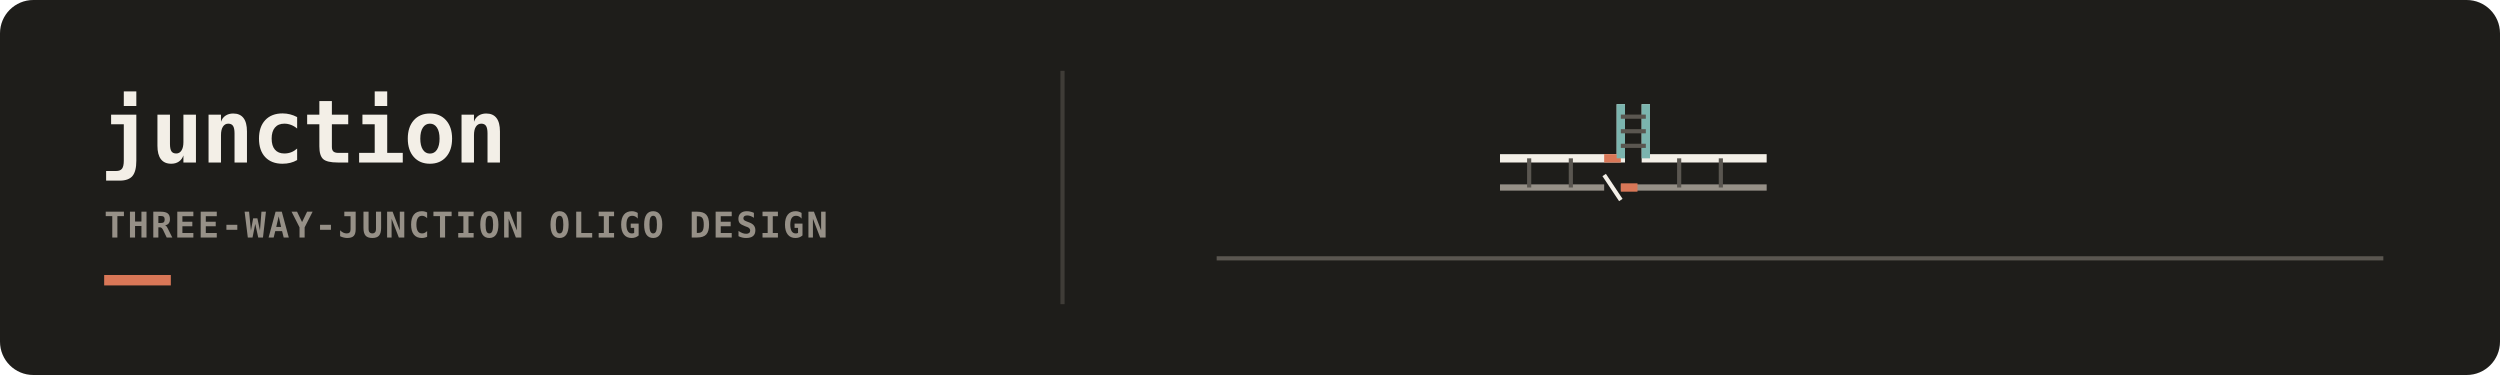
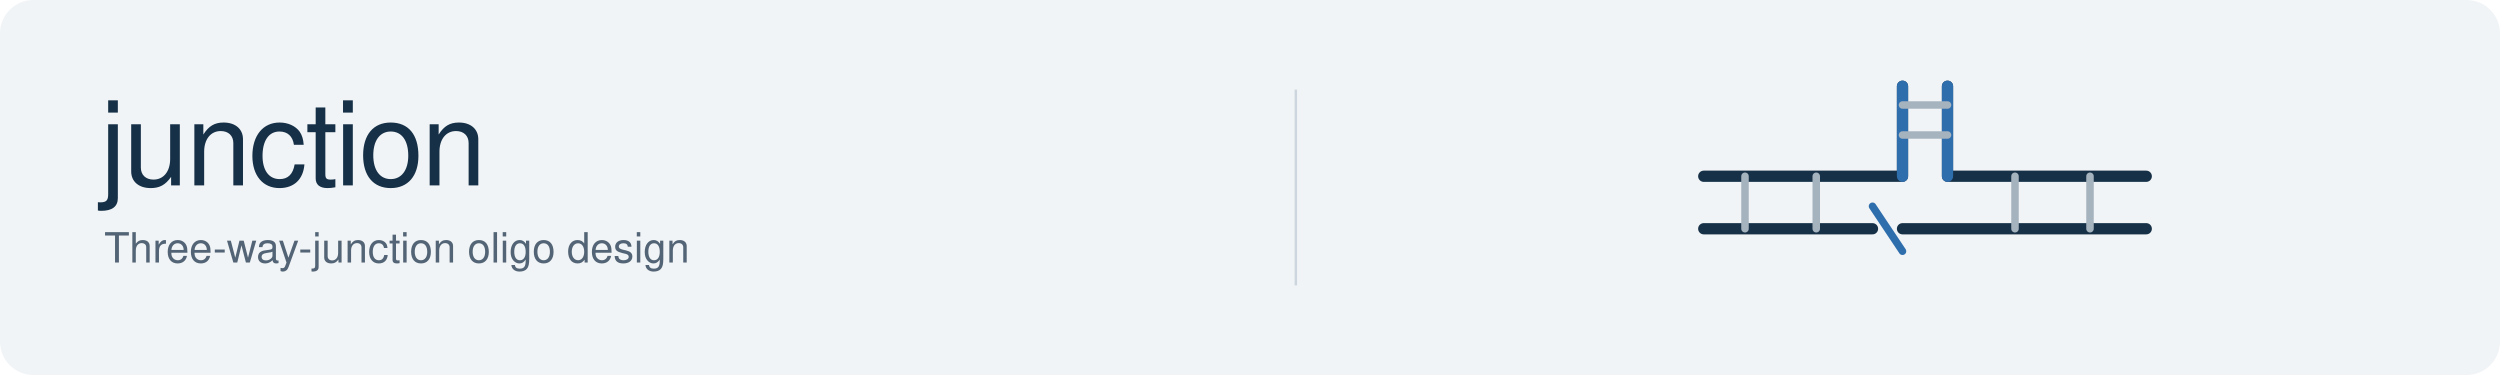
<svg xmlns="http://www.w3.org/2000/svg" width="1200" height="180" viewBox="0 0 1200 180" fill="none" role="img" aria-labelledby="junction-banner-title junction-banner-description" shape-rendering="geometricPrecision">
-   <rect width="1200" height="180" rx="16" fill="#1E1D1A" />
-   <g font-family="Menlo, Monaco, Consolas, monospace">
-     <text x="48" y="78" fill="#F3EFE7" font-size="42" font-weight="700" letter-spacing="-1">junction</text>
-     <text x="50" y="114" fill="#969087" font-size="17" font-weight="700" letter-spacing="1">THREE-WAY-JUNCTION OLIGO DESIGN</text>
-     <rect x="50" y="132" width="32" height="5" fill="#D97757" />
+   <rect width="1200" height="180" rx="16" fill="#F1F4F6" />
+   <g font-family="Helvetica Neue, Helvetica, Arial, sans-serif">
+     <text x="48" y="89" fill="#163047" font-size="56" font-weight="500" letter-spacing="-1.1">junction</text>
+     <text x="50" y="126" fill="#526475" font-size="20">Three-way-junction oligo design</text>
  </g>
-   <path d="M510 34V146" stroke="#3F3C37" stroke-width="2" />
-   <path d="M584 124H1144" stroke="#5A5650" stroke-width="2" />
-   <g transform="translate(720 48)">
-     <path d="M0 28H58V2M70 2V28H128" stroke="#F3EFE7" stroke-width="4" fill="none" />
-     <path d="M0 42H50M58 42H128" stroke="#969087" stroke-width="3" fill="none" />
-     <path d="M50 28H58M58 42H66" stroke="#D97757" stroke-width="4" fill="none" />
-     <path d="M58 2V28M70 2V28" stroke="#7BB4AE" stroke-width="4" fill="none" />
-     <path d="M58 8H70M58 15H70M58 22H70" stroke="#5A5650" stroke-width="2" fill="none" />
-     <path d="M14 28V42M34 28V42M86 28V42M106 28V42" stroke="#5A5650" stroke-width="2" fill="none" />
-     <path d="M50 36L58 48" stroke="#F3EFE7" stroke-width="2" fill="none" />
+   <path d="M622 43V137" stroke="#CDD6DE" stroke-width="1.2" />
+   <g transform="translate(808.8 32.4) scale(1.8)">
+     <path d="M5 29H58V5M70 5V29H123M5 43H50M58 43H123" stroke="#163047" stroke-width="3" fill="none" stroke-linejoin="round" stroke-linecap="round" />
+     <path d="M58 5V29M70 5V29" stroke="#2F6EAD" stroke-width="3" fill="none" stroke-linejoin="round" stroke-linecap="round" />
+     <path d="M58 10H70M58 18H70M16 29V43M35 29V43M88 29V43M108 29V43" stroke="#A5B3BE" stroke-width="2" fill="none" stroke-linejoin="round" stroke-linecap="round" />
+     <path d="M50 37L58 49" stroke="#2F6EAD" stroke-width="2" fill="none" stroke-linejoin="round" stroke-linecap="round" />
  </g>
</svg>
